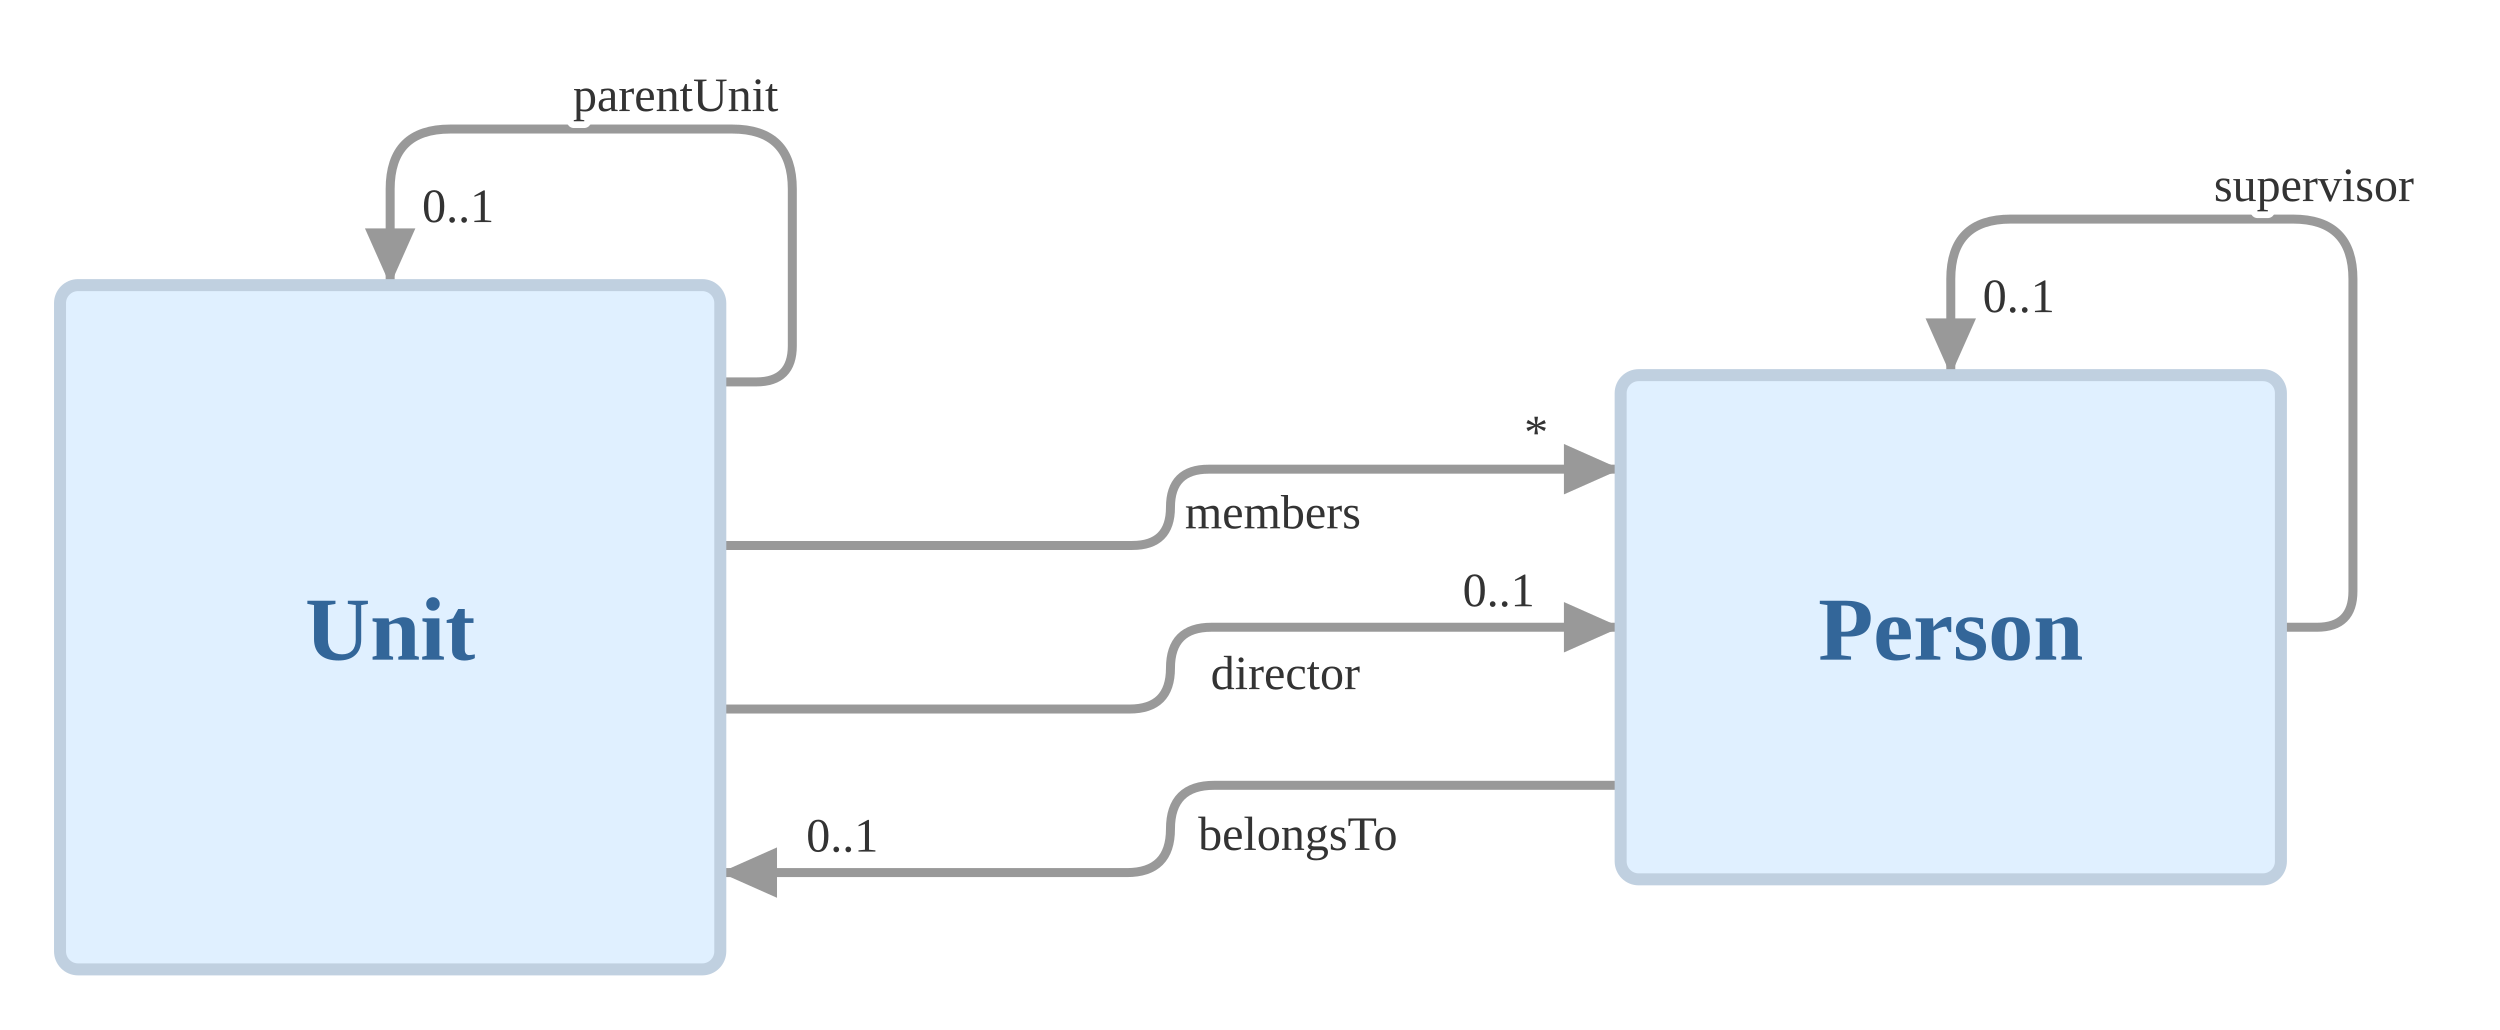
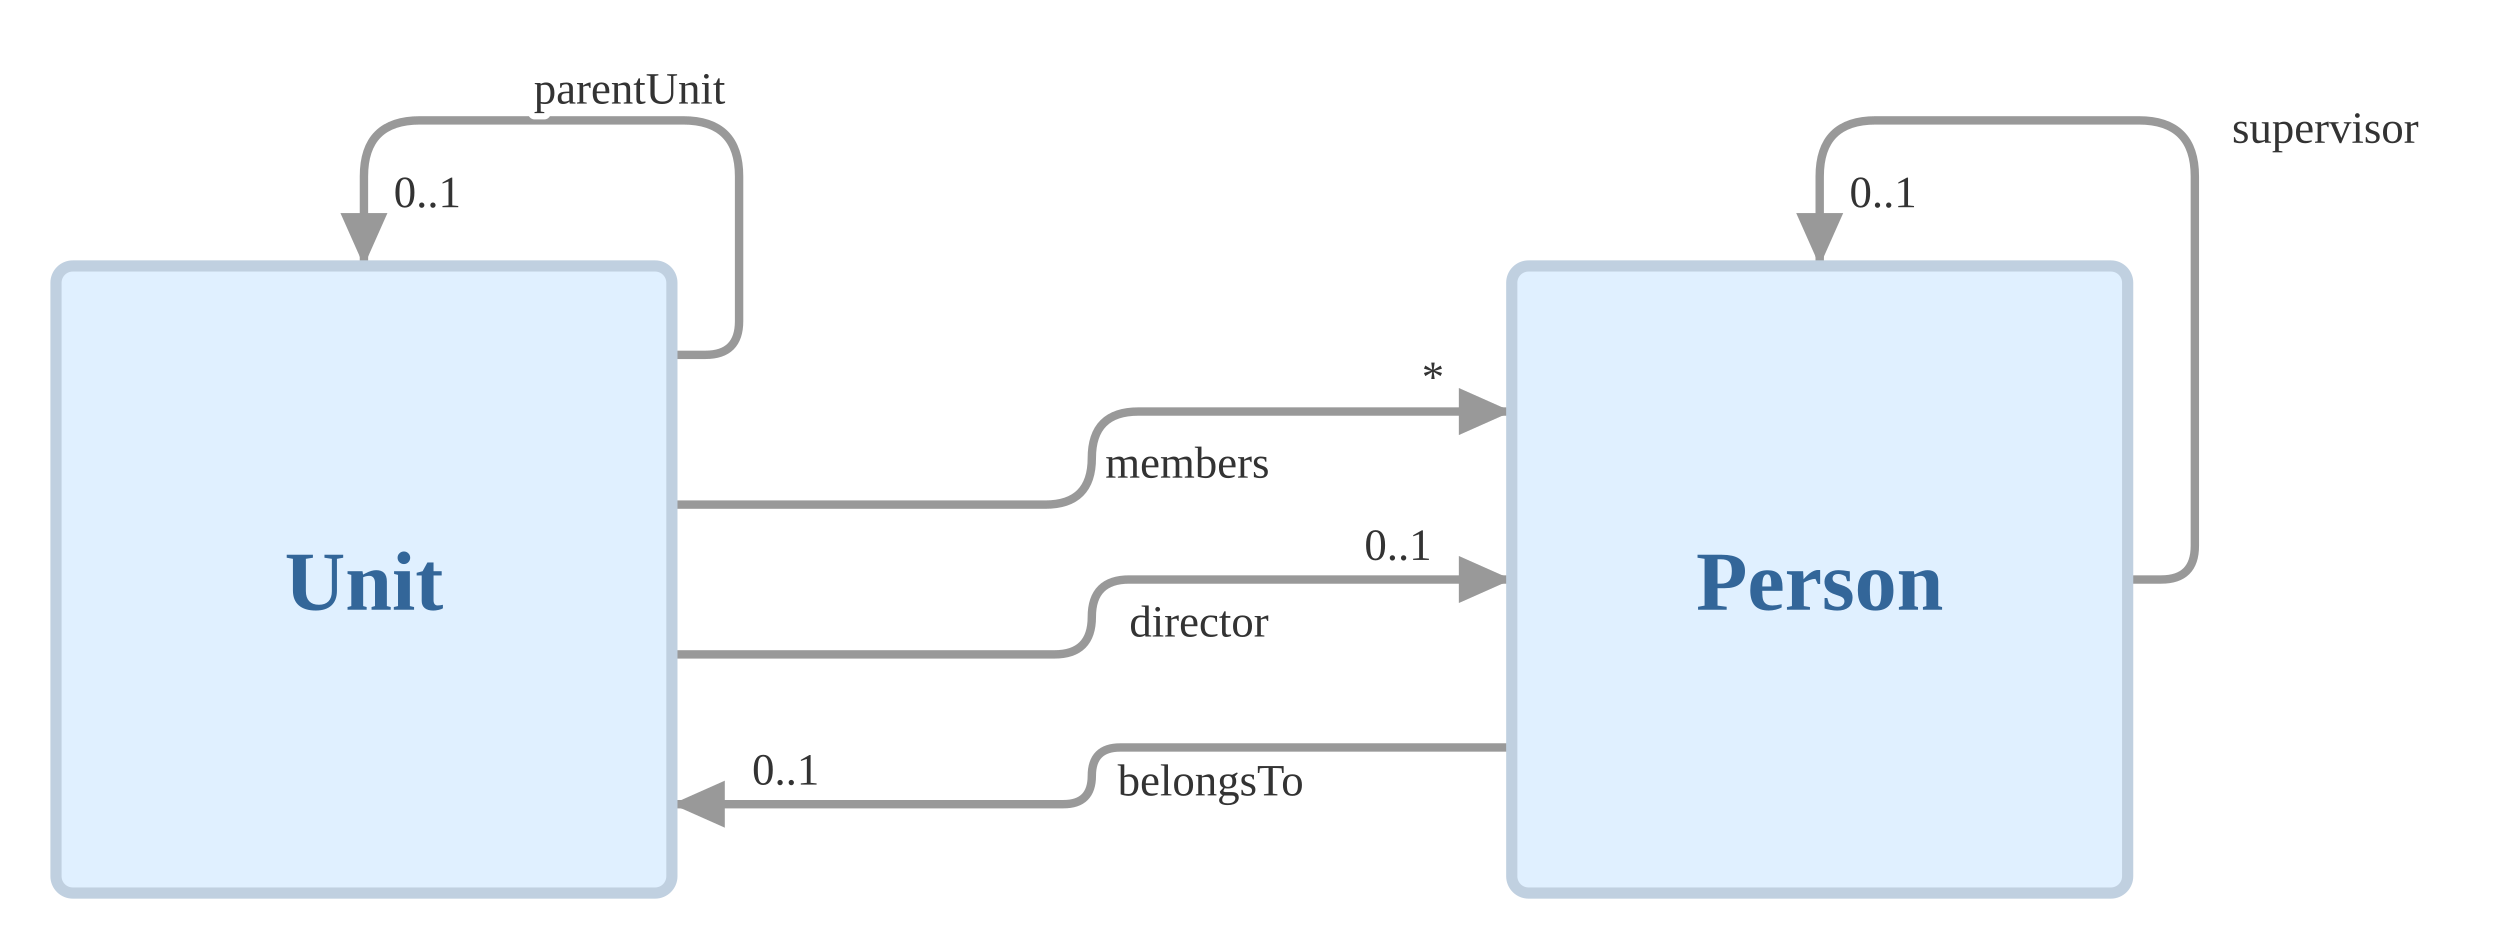
- <svg xmlns="http://www.w3.org/2000/svg" viewBox="20 -55 833 343" width="833" height="343">
+ <svg xmlns="http://www.w3.org/2000/svg" viewBox="20 -55 893 339" width="893" height="339">
  <defs>
-     <marker id="gradia-0eb11c6284fe5cefbdef7bd3e74a1f18-arrow" viewBox="0 0 10 10" refX="9" refY="5" markerWidth="21" markerHeight="21" markerUnits="userSpaceOnUse" orient="auto-start-reverse">
+     <marker id="gradia-36d5fb5ad9e752b9b3671ec7cdd9c1f8-arrow" viewBox="0 0 10 10" refX="9" refY="5" markerWidth="21" markerHeight="21" markerUnits="userSpaceOnUse" orient="auto-start-reverse">
      <path d="M 0 1 L 9 5 L 0 9 z" style="fill: var(--gradia-color-edge-line, #999999)" />
    </marker>
  </defs>
-   <path d="M 260 72.25 L 272 72.25 Q 284 72.25 284 60.25 L 284 8 Q 284 -12 264 -12 L 170 -12 Q 150 -12 150 8 L 150 40" fill="none" style="stroke: var(--gradia-color-edge-line, #999999)" stroke-width="3.0" marker-end="url(#gradia-0eb11c6284fe5cefbdef7bd3e74a1f18-arrow)" />
-   <path d="M 260 126.75 L 397.292 126.75 Q 410 126.75 410 114.042 L 410 114.042 Q 410 101.333 422.708 101.333 L 560 101.333" fill="none" style="stroke: var(--gradia-color-edge-line, #999999)" stroke-width="3.0" marker-end="url(#gradia-0eb11c6284fe5cefbdef7bd3e74a1f18-arrow)" />
-   <path d="M 260 181.25 L 396.375 181.25 Q 410 181.25 410 167.625 L 410 167.625 Q 410 154 423.625 154 L 560 154" fill="none" style="stroke: var(--gradia-color-edge-line, #999999)" stroke-width="3.0" marker-end="url(#gradia-0eb11c6284fe5cefbdef7bd3e74a1f18-arrow)" />
-   <path d="M 560 206.667 L 424.542 206.667 Q 410 206.667 410 221.208 L 410 221.208 Q 410 235.75 395.458 235.75 L 260 235.75" fill="none" style="stroke: var(--gradia-color-edge-line, #999999)" stroke-width="3.0" marker-end="url(#gradia-0eb11c6284fe5cefbdef7bd3e74a1f18-arrow)" />
-   <path d="M 780 154 L 792 154 Q 804 154 804 142 L 804 38 Q 804 18 784 18 L 690 18 Q 670 18 670 38 L 670 70" fill="none" style="stroke: var(--gradia-color-edge-line, #999999)" stroke-width="3.0" marker-end="url(#gradia-0eb11c6284fe5cefbdef7bd3e74a1f18-arrow)" />
-   <rect x="40" y="40" width="220" height="228" rx="6" style="fill: var(--gradia-color-node-regular-box, #e0f0ff); stroke: var(--gradia-color-node-regular-border, #c0d0e0)" stroke-width="4.0" />
-   <text x="150" y="164.8" text-anchor="middle" font-size="30" font-weight="600" style="font-family: var(--gradia-font-family, 'Helvetica'), ui-sans-serif, -apple-system, Helvetica, Arial, sans-serif; fill: var(--gradia-color-node-regular-name, #336699)">Unit</text>
-   <rect x="560" y="70" width="220" height="168" rx="6" style="fill: var(--gradia-color-node-regular-box, #e0f0ff); stroke: var(--gradia-color-node-regular-border, #c0d0e0)" stroke-width="4.0" />
-   <text x="670" y="164.8" text-anchor="middle" font-size="30" font-weight="600" style="font-family: var(--gradia-font-family, 'Helvetica'), ui-sans-serif, -apple-system, Helvetica, Arial, sans-serif; fill: var(--gradia-color-node-regular-name, #336699)">Person</text>
-   <text x="245.125" y="-18" text-anchor="middle" font-size="16" style="font-family: var(--gradia-font-family, 'Helvetica'), ui-sans-serif, -apple-system, Helvetica, Arial, sans-serif; fill: var(--gradia-color-edge-name, #333333); stroke: var(--gradia-color-edge-halo, #ffffff)" stroke-width="4.5" paint-order="stroke" stroke-linejoin="round">parentUnit</text>
+   <path d="M 260 71.75 L 272 71.75 Q 284 71.75 284 59.75 L 284 8 Q 284 -12 264 -12 L 170 -12 Q 150 -12 150 8 L 150 40" fill="none" style="stroke: var(--gradia-color-edge-line, #999999)" stroke-width="3.0" marker-end="url(#gradia-36d5fb5ad9e752b9b3671ec7cdd9c1f8-arrow)" />
+   <path d="M 260 125.25 L 393.375 125.25 Q 410 125.25 410 108.625 L 410 108.625 Q 410 92 426.625 92 L 560 92" fill="none" style="stroke: var(--gradia-color-edge-line, #999999)" stroke-width="3.0" marker-end="url(#gradia-36d5fb5ad9e752b9b3671ec7cdd9c1f8-arrow)" />
+   <path d="M 260 178.75 L 396.625 178.75 Q 410 178.75 410 165.375 L 410 165.375 Q 410 152 423.375 152 L 560 152" fill="none" style="stroke: var(--gradia-color-edge-line, #999999)" stroke-width="3.0" marker-end="url(#gradia-36d5fb5ad9e752b9b3671ec7cdd9c1f8-arrow)" />
+   <path d="M 560 212 L 420.125 212 Q 410 212 410 222.125 L 410 222.125 Q 410 232.25 399.875 232.25 L 260 232.25" fill="none" style="stroke: var(--gradia-color-edge-line, #999999)" stroke-width="3.0" marker-end="url(#gradia-36d5fb5ad9e752b9b3671ec7cdd9c1f8-arrow)" />
+   <path d="M 780 152 L 792 152 Q 804 152 804 140 L 804 8 Q 804 -12 784 -12 L 690 -12 Q 670 -12 670 8 L 670 40" fill="none" style="stroke: var(--gradia-color-edge-line, #999999)" stroke-width="3.0" marker-end="url(#gradia-36d5fb5ad9e752b9b3671ec7cdd9c1f8-arrow)" />
+   <rect x="40" y="40" width="220" height="224" rx="6" style="fill: var(--gradia-color-node-regular-box, #e0f0ff); stroke: var(--gradia-color-node-regular-border, #c0d0e0)" stroke-width="4.0" />
+   <text x="150" y="162.8" text-anchor="middle" font-size="30" font-weight="600" style="font-family: var(--gradia-font-family, 'Helvetica'), ui-sans-serif, -apple-system, Helvetica, Arial, sans-serif; fill: var(--gradia-color-node-regular-name, #336699)">Unit</text>
+   <rect x="560" y="40" width="220" height="224" rx="6" style="fill: var(--gradia-color-node-regular-box, #e0f0ff); stroke: var(--gradia-color-node-regular-border, #c0d0e0)" stroke-width="4.0" />
+   <text x="670" y="162.8" text-anchor="middle" font-size="30" font-weight="600" style="font-family: var(--gradia-font-family, 'Helvetica'), ui-sans-serif, -apple-system, Helvetica, Arial, sans-serif; fill: var(--gradia-color-node-regular-name, #336699)">Person</text>
+   <text x="244.875" y="-18" text-anchor="middle" font-size="16" style="font-family: var(--gradia-font-family, 'Helvetica'), ui-sans-serif, -apple-system, Helvetica, Arial, sans-serif; fill: var(--gradia-color-edge-name, #333333); stroke: var(--gradia-color-edge-halo, #ffffff)" stroke-width="4.5" paint-order="stroke" stroke-linejoin="round">parentUnit</text>
  <text x="172.64" y="19" text-anchor="middle" font-size="16" style="font-family: var(--gradia-font-family, 'Helvetica'), ui-sans-serif, -apple-system, Helvetica, Arial, sans-serif; fill: var(--gradia-color-edge-arity, #333333); stroke: var(--gradia-color-edge-halo, #ffffff)" stroke-width="4.5" paint-order="stroke" stroke-linejoin="round">0..1</text>
-   <text x="444.12" y="121.042" text-anchor="middle" font-size="16" style="font-family: var(--gradia-font-family, 'Helvetica'), ui-sans-serif, -apple-system, Helvetica, Arial, sans-serif; fill: var(--gradia-color-edge-name, #333333); stroke: var(--gradia-color-edge-halo, #ffffff)" stroke-width="4.5" paint-order="stroke" stroke-linejoin="round">members</text>
-   <text x="531.84" y="94.333" text-anchor="middle" font-size="16" style="font-family: var(--gradia-font-family, 'Helvetica'), ui-sans-serif, -apple-system, Helvetica, Arial, sans-serif; fill: var(--gradia-color-edge-arity, #333333); stroke: var(--gradia-color-edge-halo, #ffffff)" stroke-width="4.5" paint-order="stroke" stroke-linejoin="round">*</text>
-   <text x="448.28" y="174.625" text-anchor="middle" font-size="16" style="font-family: var(--gradia-font-family, 'Helvetica'), ui-sans-serif, -apple-system, Helvetica, Arial, sans-serif; fill: var(--gradia-color-edge-name, #333333); stroke: var(--gradia-color-edge-halo, #ffffff)" stroke-width="4.5" paint-order="stroke" stroke-linejoin="round">director</text>
-   <text x="519.36" y="147" text-anchor="middle" font-size="16" style="font-family: var(--gradia-font-family, 'Helvetica'), ui-sans-serif, -apple-system, Helvetica, Arial, sans-serif; fill: var(--gradia-color-edge-arity, #333333); stroke: var(--gradia-color-edge-halo, #ffffff)" stroke-width="4.5" paint-order="stroke" stroke-linejoin="round">0..1</text>
-   <text x="452.44" y="228.208" text-anchor="middle" font-size="16" style="font-family: var(--gradia-font-family, 'Helvetica'), ui-sans-serif, -apple-system, Helvetica, Arial, sans-serif; fill: var(--gradia-color-edge-name, #333333); stroke: var(--gradia-color-edge-halo, #ffffff)" stroke-width="4.5" paint-order="stroke" stroke-linejoin="round">belongsTo</text>
-   <text x="300.64" y="228.75" text-anchor="middle" font-size="16" style="font-family: var(--gradia-font-family, 'Helvetica'), ui-sans-serif, -apple-system, Helvetica, Arial, sans-serif; fill: var(--gradia-color-edge-arity, #333333); stroke: var(--gradia-color-edge-halo, #ffffff)" stroke-width="4.5" paint-order="stroke" stroke-linejoin="round">0..1</text>
-   <text x="791" y="12" text-anchor="middle" font-size="16" style="font-family: var(--gradia-font-family, 'Helvetica'), ui-sans-serif, -apple-system, Helvetica, Arial, sans-serif; fill: var(--gradia-color-edge-name, #333333); stroke: var(--gradia-color-edge-halo, #ffffff)" stroke-width="4.5" paint-order="stroke" stroke-linejoin="round">supervisor</text>
-   <text x="692.64" y="49" text-anchor="middle" font-size="16" style="font-family: var(--gradia-font-family, 'Helvetica'), ui-sans-serif, -apple-system, Helvetica, Arial, sans-serif; fill: var(--gradia-color-edge-arity, #333333); stroke: var(--gradia-color-edge-halo, #ffffff)" stroke-width="4.5" paint-order="stroke" stroke-linejoin="round">0..1</text>
+   <text x="444.12" y="115.625" text-anchor="middle" font-size="16" style="font-family: var(--gradia-font-family, 'Helvetica'), ui-sans-serif, -apple-system, Helvetica, Arial, sans-serif; fill: var(--gradia-color-edge-name, #333333); stroke: var(--gradia-color-edge-halo, #ffffff)" stroke-width="4.5" paint-order="stroke" stroke-linejoin="round">members</text>
+   <text x="531.84" y="85" text-anchor="middle" font-size="16" style="font-family: var(--gradia-font-family, 'Helvetica'), ui-sans-serif, -apple-system, Helvetica, Arial, sans-serif; fill: var(--gradia-color-edge-arity, #333333); stroke: var(--gradia-color-edge-halo, #ffffff)" stroke-width="4.5" paint-order="stroke" stroke-linejoin="round">*</text>
+   <text x="448.28" y="172.375" text-anchor="middle" font-size="16" style="font-family: var(--gradia-font-family, 'Helvetica'), ui-sans-serif, -apple-system, Helvetica, Arial, sans-serif; fill: var(--gradia-color-edge-name, #333333); stroke: var(--gradia-color-edge-halo, #ffffff)" stroke-width="4.5" paint-order="stroke" stroke-linejoin="round">director</text>
+   <text x="519.36" y="145" text-anchor="middle" font-size="16" style="font-family: var(--gradia-font-family, 'Helvetica'), ui-sans-serif, -apple-system, Helvetica, Arial, sans-serif; fill: var(--gradia-color-edge-arity, #333333); stroke: var(--gradia-color-edge-halo, #ffffff)" stroke-width="4.5" paint-order="stroke" stroke-linejoin="round">0..1</text>
+   <text x="452.44" y="229.125" text-anchor="middle" font-size="16" style="font-family: var(--gradia-font-family, 'Helvetica'), ui-sans-serif, -apple-system, Helvetica, Arial, sans-serif; fill: var(--gradia-color-edge-name, #333333); stroke: var(--gradia-color-edge-halo, #ffffff)" stroke-width="4.5" paint-order="stroke" stroke-linejoin="round">belongsTo</text>
+   <text x="300.64" y="225.25" text-anchor="middle" font-size="16" style="font-family: var(--gradia-font-family, 'Helvetica'), ui-sans-serif, -apple-system, Helvetica, Arial, sans-serif; fill: var(--gradia-color-edge-arity, #333333); stroke: var(--gradia-color-edge-halo, #ffffff)" stroke-width="4.5" paint-order="stroke" stroke-linejoin="round">0..1</text>
+   <text x="850.6" y="-4" text-anchor="middle" font-size="16" style="font-family: var(--gradia-font-family, 'Helvetica'), ui-sans-serif, -apple-system, Helvetica, Arial, sans-serif; fill: var(--gradia-color-edge-name, #333333); stroke: var(--gradia-color-edge-halo, #ffffff)" stroke-width="4.5" paint-order="stroke" stroke-linejoin="round">supervisor</text>
+   <text x="692.64" y="19" text-anchor="middle" font-size="16" style="font-family: var(--gradia-font-family, 'Helvetica'), ui-sans-serif, -apple-system, Helvetica, Arial, sans-serif; fill: var(--gradia-color-edge-arity, #333333); stroke: var(--gradia-color-edge-halo, #ffffff)" stroke-width="4.5" paint-order="stroke" stroke-linejoin="round">0..1</text>
</svg>
